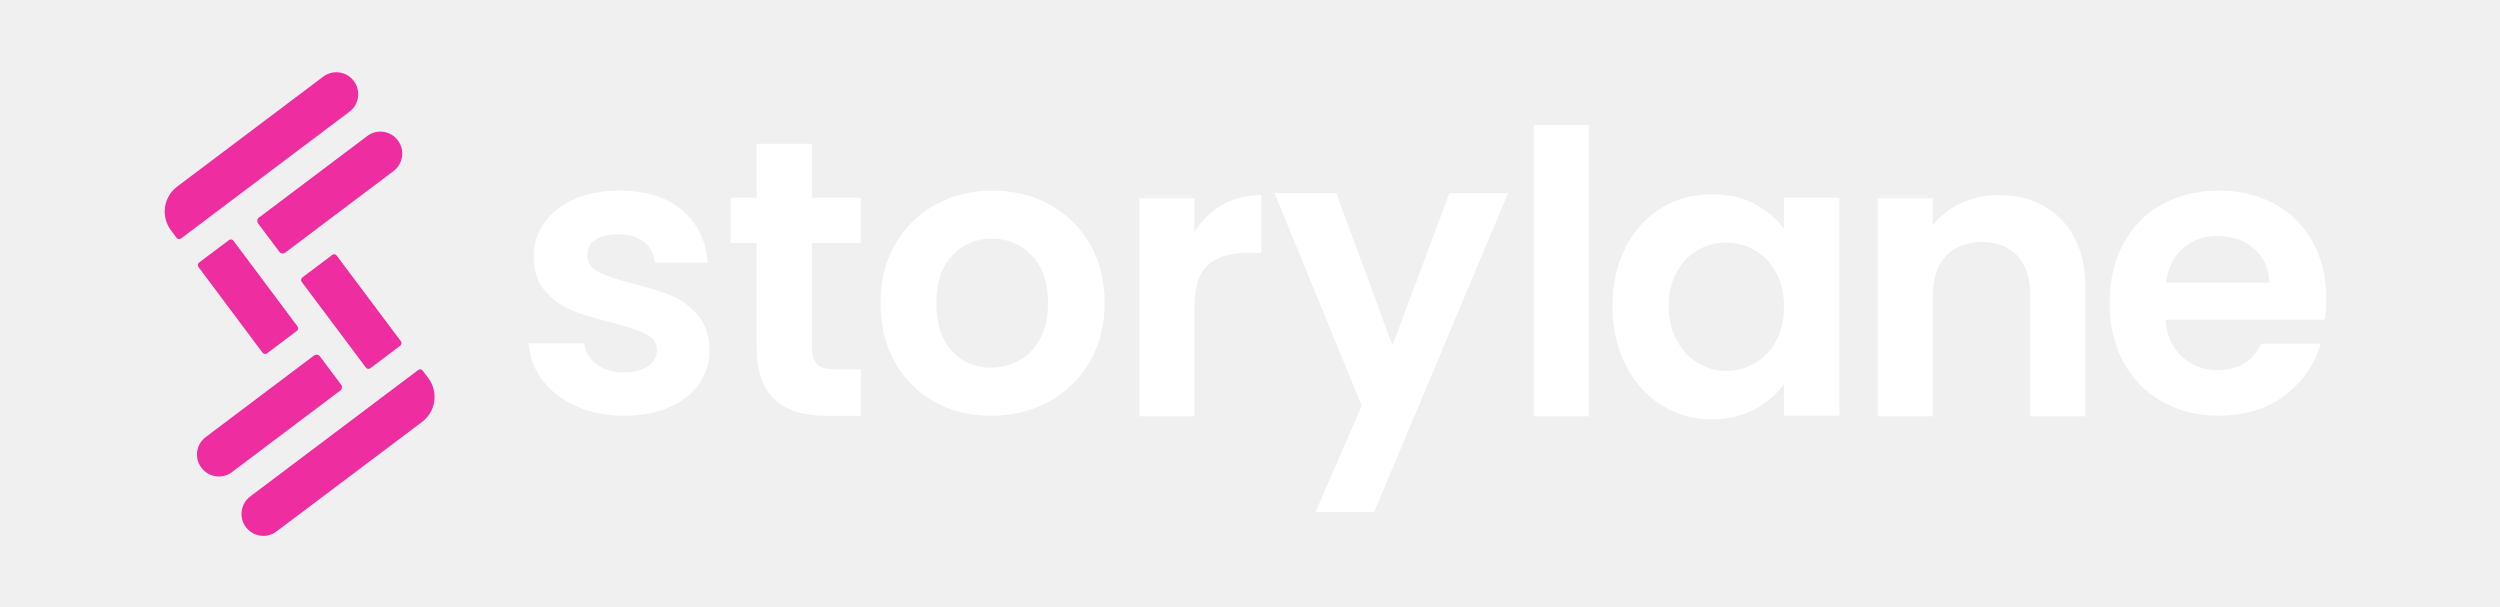
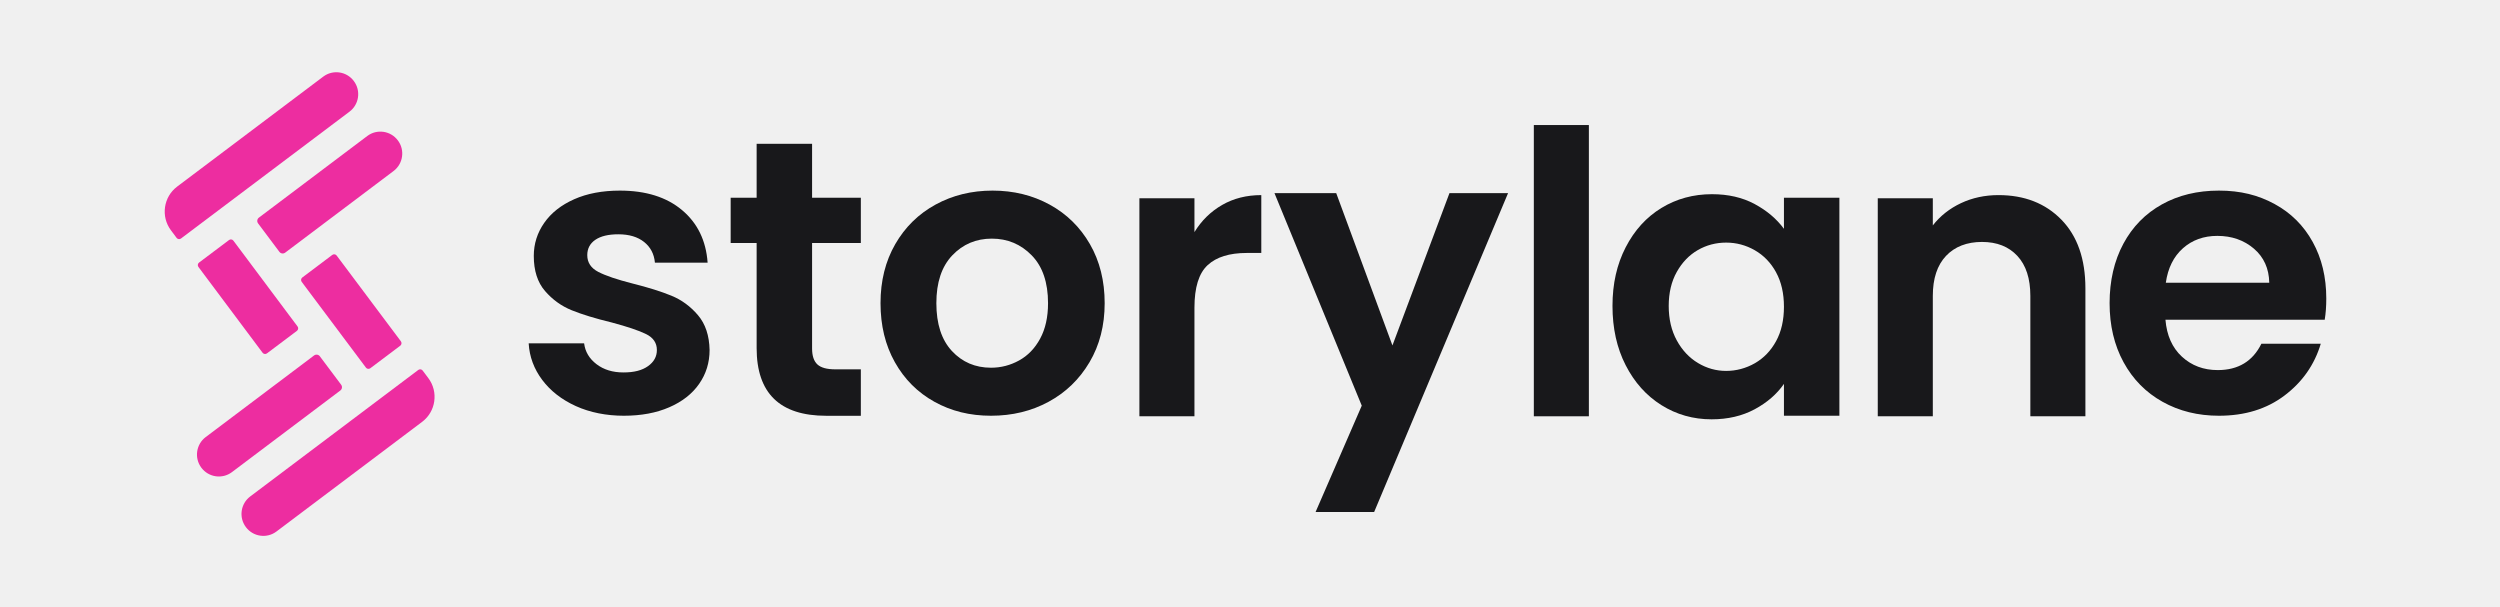
<svg xmlns="http://www.w3.org/2000/svg" width="173" height="42" viewBox="0 0 173 42" fill="none">
  <g clip-path="url(#clip0_1237_26947)">
    <path d="M24.482 5.604L24.486 5.609C24.986 6.277 24.852 7.226 24.186 7.727L12.524 16.505C12.429 16.577 12.293 16.557 12.222 16.462L11.83 15.938C11.115 14.984 11.308 13.628 12.259 12.912L22.369 5.302C23.035 4.801 23.982 4.936 24.482 5.604Z" fill="#ED2DA0" />
    <path d="M17.018 36.479L17.014 36.474C16.514 35.806 16.648 34.857 17.314 34.355L28.947 25.599C29.042 25.528 29.177 25.547 29.249 25.643L29.641 26.166C30.355 27.12 30.163 28.476 29.212 29.192L19.131 36.78C18.465 37.282 17.518 37.147 17.018 36.479Z" fill="#ED2DA0" />
    <path d="M18.473 24.454L20.548 22.894C20.643 22.822 20.663 22.687 20.591 22.591L16.151 16.654C16.08 16.558 15.944 16.539 15.849 16.61L13.774 18.17C13.679 18.242 13.659 18.377 13.731 18.473L18.171 24.41C18.243 24.506 18.378 24.525 18.473 24.454Z" fill="#ED2DA0" />
    <path d="M25.625 25.483L27.699 23.922C27.794 23.85 27.813 23.714 27.742 23.619L23.296 17.683C23.225 17.588 23.09 17.569 22.994 17.64L20.92 19.201C20.825 19.273 20.806 19.409 20.877 19.504L25.323 25.44C25.394 25.535 25.529 25.554 25.625 25.483Z" fill="#ED2DA0" />
    <path d="M27.529 9.713L27.534 9.718C28.034 10.386 27.899 11.335 27.233 11.836L19.733 17.484C19.607 17.579 19.429 17.553 19.335 17.428L17.859 15.458C17.765 15.333 17.79 15.154 17.916 15.059L25.416 9.411C26.082 8.91 27.029 9.045 27.529 9.713L27.529 9.713Z" fill="#ED2DA0" />
    <path d="M13.937 32.37L13.933 32.364C13.433 31.696 13.568 30.747 14.233 30.246L21.734 24.598C21.86 24.504 22.038 24.529 22.132 24.655L23.608 26.624C23.702 26.75 23.677 26.928 23.551 27.023L16.05 32.671C15.384 33.172 14.438 33.037 13.938 32.37L13.937 32.37Z" fill="#ED2DA0" />
  </g>
  <g clip-path="url(#clip1_1237_26947)">
-     <path d="M39.85 28.102C38.87 27.657 38.094 27.053 37.523 26.291C36.951 25.528 36.638 24.684 36.584 23.758H40.421C40.493 24.339 40.779 24.82 41.278 25.201C41.777 25.583 42.398 25.773 43.142 25.773C43.886 25.773 44.435 25.628 44.843 25.337C45.251 25.047 45.456 24.675 45.456 24.221C45.456 23.73 45.206 23.363 44.707 23.118C44.208 22.872 43.414 22.605 42.326 22.314C41.201 22.042 40.28 21.76 39.564 21.47C38.847 21.18 38.231 20.734 37.713 20.135C37.196 19.536 36.938 18.728 36.938 17.711C36.938 16.876 37.178 16.114 37.659 15.424C38.14 14.734 38.83 14.189 39.727 13.79C40.625 13.39 41.682 13.19 42.898 13.19C44.694 13.19 46.127 13.64 47.198 14.539C48.268 15.437 48.858 16.649 48.967 18.175H45.32C45.266 17.576 45.016 17.099 44.572 16.745C44.127 16.391 43.533 16.213 42.789 16.213C42.099 16.213 41.569 16.341 41.197 16.595C40.825 16.849 40.639 17.204 40.639 17.657C40.639 18.166 40.893 18.552 41.401 18.815C41.909 19.078 42.698 19.346 43.769 19.618C44.857 19.891 45.755 20.172 46.463 20.463C47.17 20.753 47.783 21.203 48.3 21.811C48.817 22.419 49.084 23.223 49.103 24.221C49.103 25.093 48.862 25.873 48.381 26.563C47.901 27.254 47.211 27.794 46.313 28.183C45.415 28.574 44.368 28.769 43.17 28.769C41.972 28.769 40.83 28.547 39.85 28.102H39.85Z" fill="white" />
-     <path d="M56.196 16.815V24.114C56.196 24.623 56.318 24.991 56.563 25.218C56.808 25.445 57.22 25.558 57.801 25.558H59.57V28.772H57.175C53.964 28.772 52.359 27.21 52.359 24.087V16.815H50.562V13.683H52.359V9.952H56.196V13.683H59.57V16.815H56.196V16.815Z" fill="white" />
-     <path d="M64.66 27.802C63.499 27.158 62.587 26.245 61.925 25.065C61.262 23.885 60.932 22.523 60.932 20.98C60.932 19.436 61.272 18.075 61.952 16.894C62.632 15.714 63.562 14.802 64.741 14.157C65.921 13.513 67.236 13.19 68.687 13.19C70.139 13.19 71.454 13.513 72.633 14.157C73.812 14.802 74.742 15.714 75.423 16.894C76.103 18.075 76.443 19.436 76.443 20.98C76.443 22.523 76.093 23.885 75.395 25.065C74.697 26.245 73.753 27.158 72.565 27.802C71.377 28.447 70.048 28.769 68.579 28.769C67.109 28.769 65.821 28.447 64.66 27.802H64.66ZM70.524 24.942C71.132 24.607 71.617 24.103 71.98 23.431C72.343 22.759 72.524 21.942 72.524 20.98C72.524 19.545 72.147 18.442 71.395 17.671C70.642 16.899 69.722 16.513 68.633 16.513C67.544 16.513 66.633 16.899 65.898 17.671C65.163 18.443 64.796 19.546 64.796 20.98C64.796 22.413 65.154 23.517 65.871 24.289C66.587 25.06 67.49 25.446 68.578 25.446C69.267 25.446 69.916 25.278 70.524 24.942V24.942Z" fill="white" />
-     <path d="M84.574 14.182C85.363 13.728 86.266 13.501 87.282 13.501V17.505H86.275C85.077 17.505 84.174 17.786 83.567 18.349C82.959 18.912 82.656 19.892 82.656 21.29V28.807H78.846V13.719H82.656V16.061C83.145 15.262 83.785 14.636 84.574 14.182Z" fill="white" />
-     <path d="M104.358 13.365L95.024 35.589H90.969L94.234 28.072L88.193 13.365H92.466L96.357 23.905L100.303 13.365H104.358L104.358 13.365Z" fill="white" />
-     <path d="M109.95 8.653V28.807H106.141V8.653H109.95Z" fill="white" />
-     <path d="M112.496 17.115C113.103 15.935 113.929 15.027 114.972 14.391C116.015 13.755 117.18 13.438 118.469 13.438C119.594 13.438 120.578 13.665 121.422 14.119C122.265 14.573 122.941 15.144 123.449 15.834V13.683H127.286V28.771H123.449V26.565C122.959 27.273 122.283 27.859 121.422 28.322C120.559 28.785 119.566 29.017 118.442 29.017C117.172 29.017 116.015 28.689 114.972 28.036C113.929 27.382 113.103 26.461 112.496 25.272C111.887 24.083 111.584 22.716 111.584 21.173C111.584 19.63 111.888 18.295 112.496 17.115ZM122.905 18.844C122.542 18.182 122.052 17.673 121.435 17.319C120.818 16.965 120.156 16.788 119.449 16.788C118.741 16.788 118.088 16.961 117.489 17.305C116.891 17.651 116.405 18.154 116.033 18.817C115.661 19.48 115.475 20.265 115.475 21.173C115.475 22.081 115.661 22.875 116.033 23.556C116.405 24.237 116.895 24.759 117.503 25.122C118.11 25.486 118.759 25.667 119.449 25.667C120.138 25.667 120.818 25.49 121.435 25.136C122.052 24.782 122.541 24.273 122.904 23.61C123.267 22.948 123.449 22.153 123.449 21.228C123.449 20.302 123.267 19.508 122.904 18.845L122.905 18.844Z" fill="white" />
-     <path d="M142.65 15.203C143.756 16.338 144.31 17.922 144.31 19.956V28.807H140.5V20.473C140.5 19.275 140.2 18.354 139.602 17.709C139.003 17.064 138.187 16.742 137.153 16.742C136.118 16.742 135.27 17.065 134.663 17.709C134.055 18.354 133.751 19.275 133.751 20.473V28.807H129.941V13.719H133.751V15.598C134.259 14.945 134.908 14.432 135.697 14.059C136.486 13.688 137.352 13.501 138.296 13.501C140.092 13.501 141.543 14.069 142.65 15.203H142.65Z" fill="white" />
-     <path d="M160.87 22.124H149.849C149.939 23.213 150.32 24.067 150.992 24.684C151.663 25.301 152.488 25.61 153.468 25.61C154.883 25.61 155.89 25.002 156.489 23.785H160.598C160.163 25.238 159.328 26.432 158.094 27.366C156.86 28.302 155.346 28.769 153.55 28.769C152.098 28.769 150.797 28.447 149.645 27.802C148.492 27.158 147.594 26.246 146.95 25.065C146.306 23.885 145.984 22.523 145.984 20.98C145.984 19.436 146.302 18.048 146.937 16.867C147.572 15.687 148.461 14.78 149.604 14.144C150.747 13.508 152.062 13.19 153.55 13.19C155.038 13.19 156.266 13.499 157.401 14.117C158.534 14.734 159.415 15.61 160.04 16.745C160.666 17.879 160.979 19.182 160.979 20.653C160.979 21.198 160.943 21.688 160.87 22.124H160.87ZM157.033 19.564C157.014 18.583 156.661 17.798 155.971 17.207C155.281 16.618 154.438 16.323 153.44 16.323C152.497 16.323 151.703 16.608 151.059 17.18C150.415 17.752 150.02 18.547 149.875 19.564H157.033Z" fill="white" />
+     <path d="M39.85 28.102C38.87 27.657 38.094 27.053 37.523 26.291C36.951 25.528 36.638 24.684 36.584 23.758H40.421C40.493 24.339 40.779 24.82 41.278 25.201C41.777 25.583 42.398 25.773 43.142 25.773C43.886 25.773 44.435 25.628 44.843 25.337C45.251 25.047 45.456 24.675 45.456 24.221C45.456 23.73 45.206 23.363 44.707 23.118C44.208 22.872 43.414 22.605 42.326 22.314C41.201 22.042 40.28 21.76 39.564 21.47C38.847 21.18 38.231 20.734 37.713 20.135C37.196 19.536 36.938 18.728 36.938 17.711C36.938 16.876 37.178 16.114 37.659 15.424C38.14 14.734 38.83 14.189 39.727 13.79C40.625 13.39 41.682 13.19 42.898 13.19C44.694 13.19 46.127 13.64 47.198 14.539C48.268 15.437 48.858 16.649 48.967 18.175H45.32C45.266 17.576 45.016 17.099 44.572 16.745C44.127 16.391 43.533 16.213 42.789 16.213C42.099 16.213 41.569 16.341 41.197 16.595C40.825 16.849 40.639 17.204 40.639 17.657C40.639 18.166 40.893 18.552 41.401 18.815C41.909 19.078 42.698 19.346 43.769 19.618C44.857 19.891 45.755 20.172 46.463 20.463C47.17 20.753 47.783 21.203 48.3 21.811C48.817 22.419 49.084 23.223 49.103 24.221C49.103 25.093 48.862 25.873 48.381 26.563C47.901 27.254 47.211 27.794 46.313 28.183C45.415 28.574 44.368 28.769 43.17 28.769C41.972 28.769 40.83 28.547 39.85 28.102H39.85Z" fill="#18181B" />
+     <path d="M56.196 16.815V24.114C56.196 24.623 56.318 24.991 56.563 25.218C56.808 25.445 57.22 25.558 57.801 25.558H59.57V28.772H57.175C53.964 28.772 52.359 27.21 52.359 24.087V16.815H50.562V13.683H52.359V9.952H56.196V13.683H59.57V16.815H56.196V16.815Z" fill="#18181B" />
+     <path d="M64.66 27.802C63.499 27.158 62.587 26.245 61.925 25.065C61.262 23.885 60.932 22.523 60.932 20.98C60.932 19.436 61.272 18.075 61.952 16.894C62.632 15.714 63.562 14.802 64.741 14.157C65.921 13.513 67.236 13.19 68.687 13.19C70.139 13.19 71.454 13.513 72.633 14.157C73.812 14.802 74.742 15.714 75.423 16.894C76.103 18.075 76.443 19.436 76.443 20.98C76.443 22.523 76.093 23.885 75.395 25.065C74.697 26.245 73.753 27.158 72.565 27.802C71.377 28.447 70.048 28.769 68.579 28.769C67.109 28.769 65.821 28.447 64.66 27.802H64.66ZM70.524 24.942C71.132 24.607 71.617 24.103 71.98 23.431C72.343 22.759 72.524 21.942 72.524 20.98C72.524 19.545 72.147 18.442 71.395 17.671C70.642 16.899 69.722 16.513 68.633 16.513C67.544 16.513 66.633 16.899 65.898 17.671C65.163 18.443 64.796 19.546 64.796 20.98C64.796 22.413 65.154 23.517 65.871 24.289C66.587 25.06 67.49 25.446 68.578 25.446C69.267 25.446 69.916 25.278 70.524 24.942V24.942Z" fill="#18181B" />
+     <path d="M84.574 14.182C85.363 13.728 86.266 13.501 87.282 13.501V17.505H86.275C85.077 17.505 84.174 17.786 83.567 18.349C82.959 18.912 82.656 19.892 82.656 21.29V28.807H78.846V13.719H82.656V16.061C83.145 15.262 83.785 14.636 84.574 14.182Z" fill="#18181B" />
+     <path d="M104.358 13.365L95.024 35.589H90.969L94.234 28.072L88.193 13.365H92.466L96.357 23.905L100.303 13.365H104.358L104.358 13.365Z" fill="#18181B" />
+     <path d="M109.95 8.653V28.807H106.141V8.653H109.95Z" fill="#18181B" />
+     <path d="M112.496 17.115C113.103 15.935 113.929 15.027 114.972 14.391C116.015 13.755 117.18 13.438 118.469 13.438C119.594 13.438 120.578 13.665 121.422 14.119C122.265 14.573 122.941 15.144 123.449 15.834V13.683H127.286V28.771H123.449V26.565C122.959 27.273 122.283 27.859 121.422 28.322C120.559 28.785 119.566 29.017 118.442 29.017C117.172 29.017 116.015 28.689 114.972 28.036C113.929 27.382 113.103 26.461 112.496 25.272C111.887 24.083 111.584 22.716 111.584 21.173C111.584 19.63 111.888 18.295 112.496 17.115ZM122.905 18.844C122.542 18.182 122.052 17.673 121.435 17.319C120.818 16.965 120.156 16.788 119.449 16.788C118.741 16.788 118.088 16.961 117.489 17.305C116.891 17.651 116.405 18.154 116.033 18.817C115.661 19.48 115.475 20.265 115.475 21.173C115.475 22.081 115.661 22.875 116.033 23.556C116.405 24.237 116.895 24.759 117.503 25.122C118.11 25.486 118.759 25.667 119.449 25.667C120.138 25.667 120.818 25.49 121.435 25.136C122.052 24.782 122.541 24.273 122.904 23.61C123.267 22.948 123.449 22.153 123.449 21.228C123.449 20.302 123.267 19.508 122.904 18.845L122.905 18.844Z" fill="#18181B" />
+     <path d="M142.65 15.203C143.756 16.338 144.31 17.922 144.31 19.956V28.807H140.5V20.473C140.5 19.275 140.2 18.354 139.602 17.709C139.003 17.064 138.187 16.742 137.153 16.742C136.118 16.742 135.27 17.065 134.663 17.709C134.055 18.354 133.751 19.275 133.751 20.473V28.807H129.941V13.719H133.751V15.598C134.259 14.945 134.908 14.432 135.697 14.059C136.486 13.688 137.352 13.501 138.296 13.501C140.092 13.501 141.543 14.069 142.65 15.203H142.65Z" fill="#18181B" />
+     <path d="M160.87 22.124H149.849C149.939 23.213 150.32 24.067 150.992 24.684C151.663 25.301 152.488 25.61 153.468 25.61C154.883 25.61 155.89 25.002 156.489 23.785H160.598C160.163 25.238 159.328 26.432 158.094 27.366C156.86 28.302 155.346 28.769 153.55 28.769C152.098 28.769 150.797 28.447 149.645 27.802C148.492 27.158 147.594 26.246 146.95 25.065C146.306 23.885 145.984 22.523 145.984 20.98C145.984 19.436 146.302 18.048 146.937 16.867C147.572 15.687 148.461 14.78 149.604 14.144C150.747 13.508 152.062 13.19 153.55 13.19C155.038 13.19 156.266 13.499 157.401 14.117C158.534 14.734 159.415 15.61 160.04 16.745C160.666 17.879 160.979 19.182 160.979 20.653C160.979 21.198 160.943 21.688 160.87 22.124H160.87ZM157.033 19.564C157.014 18.583 156.661 17.798 155.971 17.207C155.281 16.618 154.438 16.323 153.44 16.323C152.497 16.323 151.703 16.608 151.059 17.18C150.415 17.752 150.02 18.547 149.875 19.564H157.033Z" fill="#18181B" />
  </g>
  <defs>
    <clipPath id="clip0_1237_26947">
-       <rect width="18.676" height="32.082" fill="white" transform="translate(11.3965 5)" />
+       <rect width="18.676" height="32.082" fill="#18181B" transform="translate(11.3965 5)" />
    </clipPath>
    <clipPath id="clip1_1237_26947">
-       <rect width="124.395" height="26.936" fill="white" transform="translate(36.584 8.49414)" />
+       <rect width="124.395" height="26.936" fill="#18181B" transform="translate(36.584 8.49414)" />
    </clipPath>
  </defs>
</svg>
